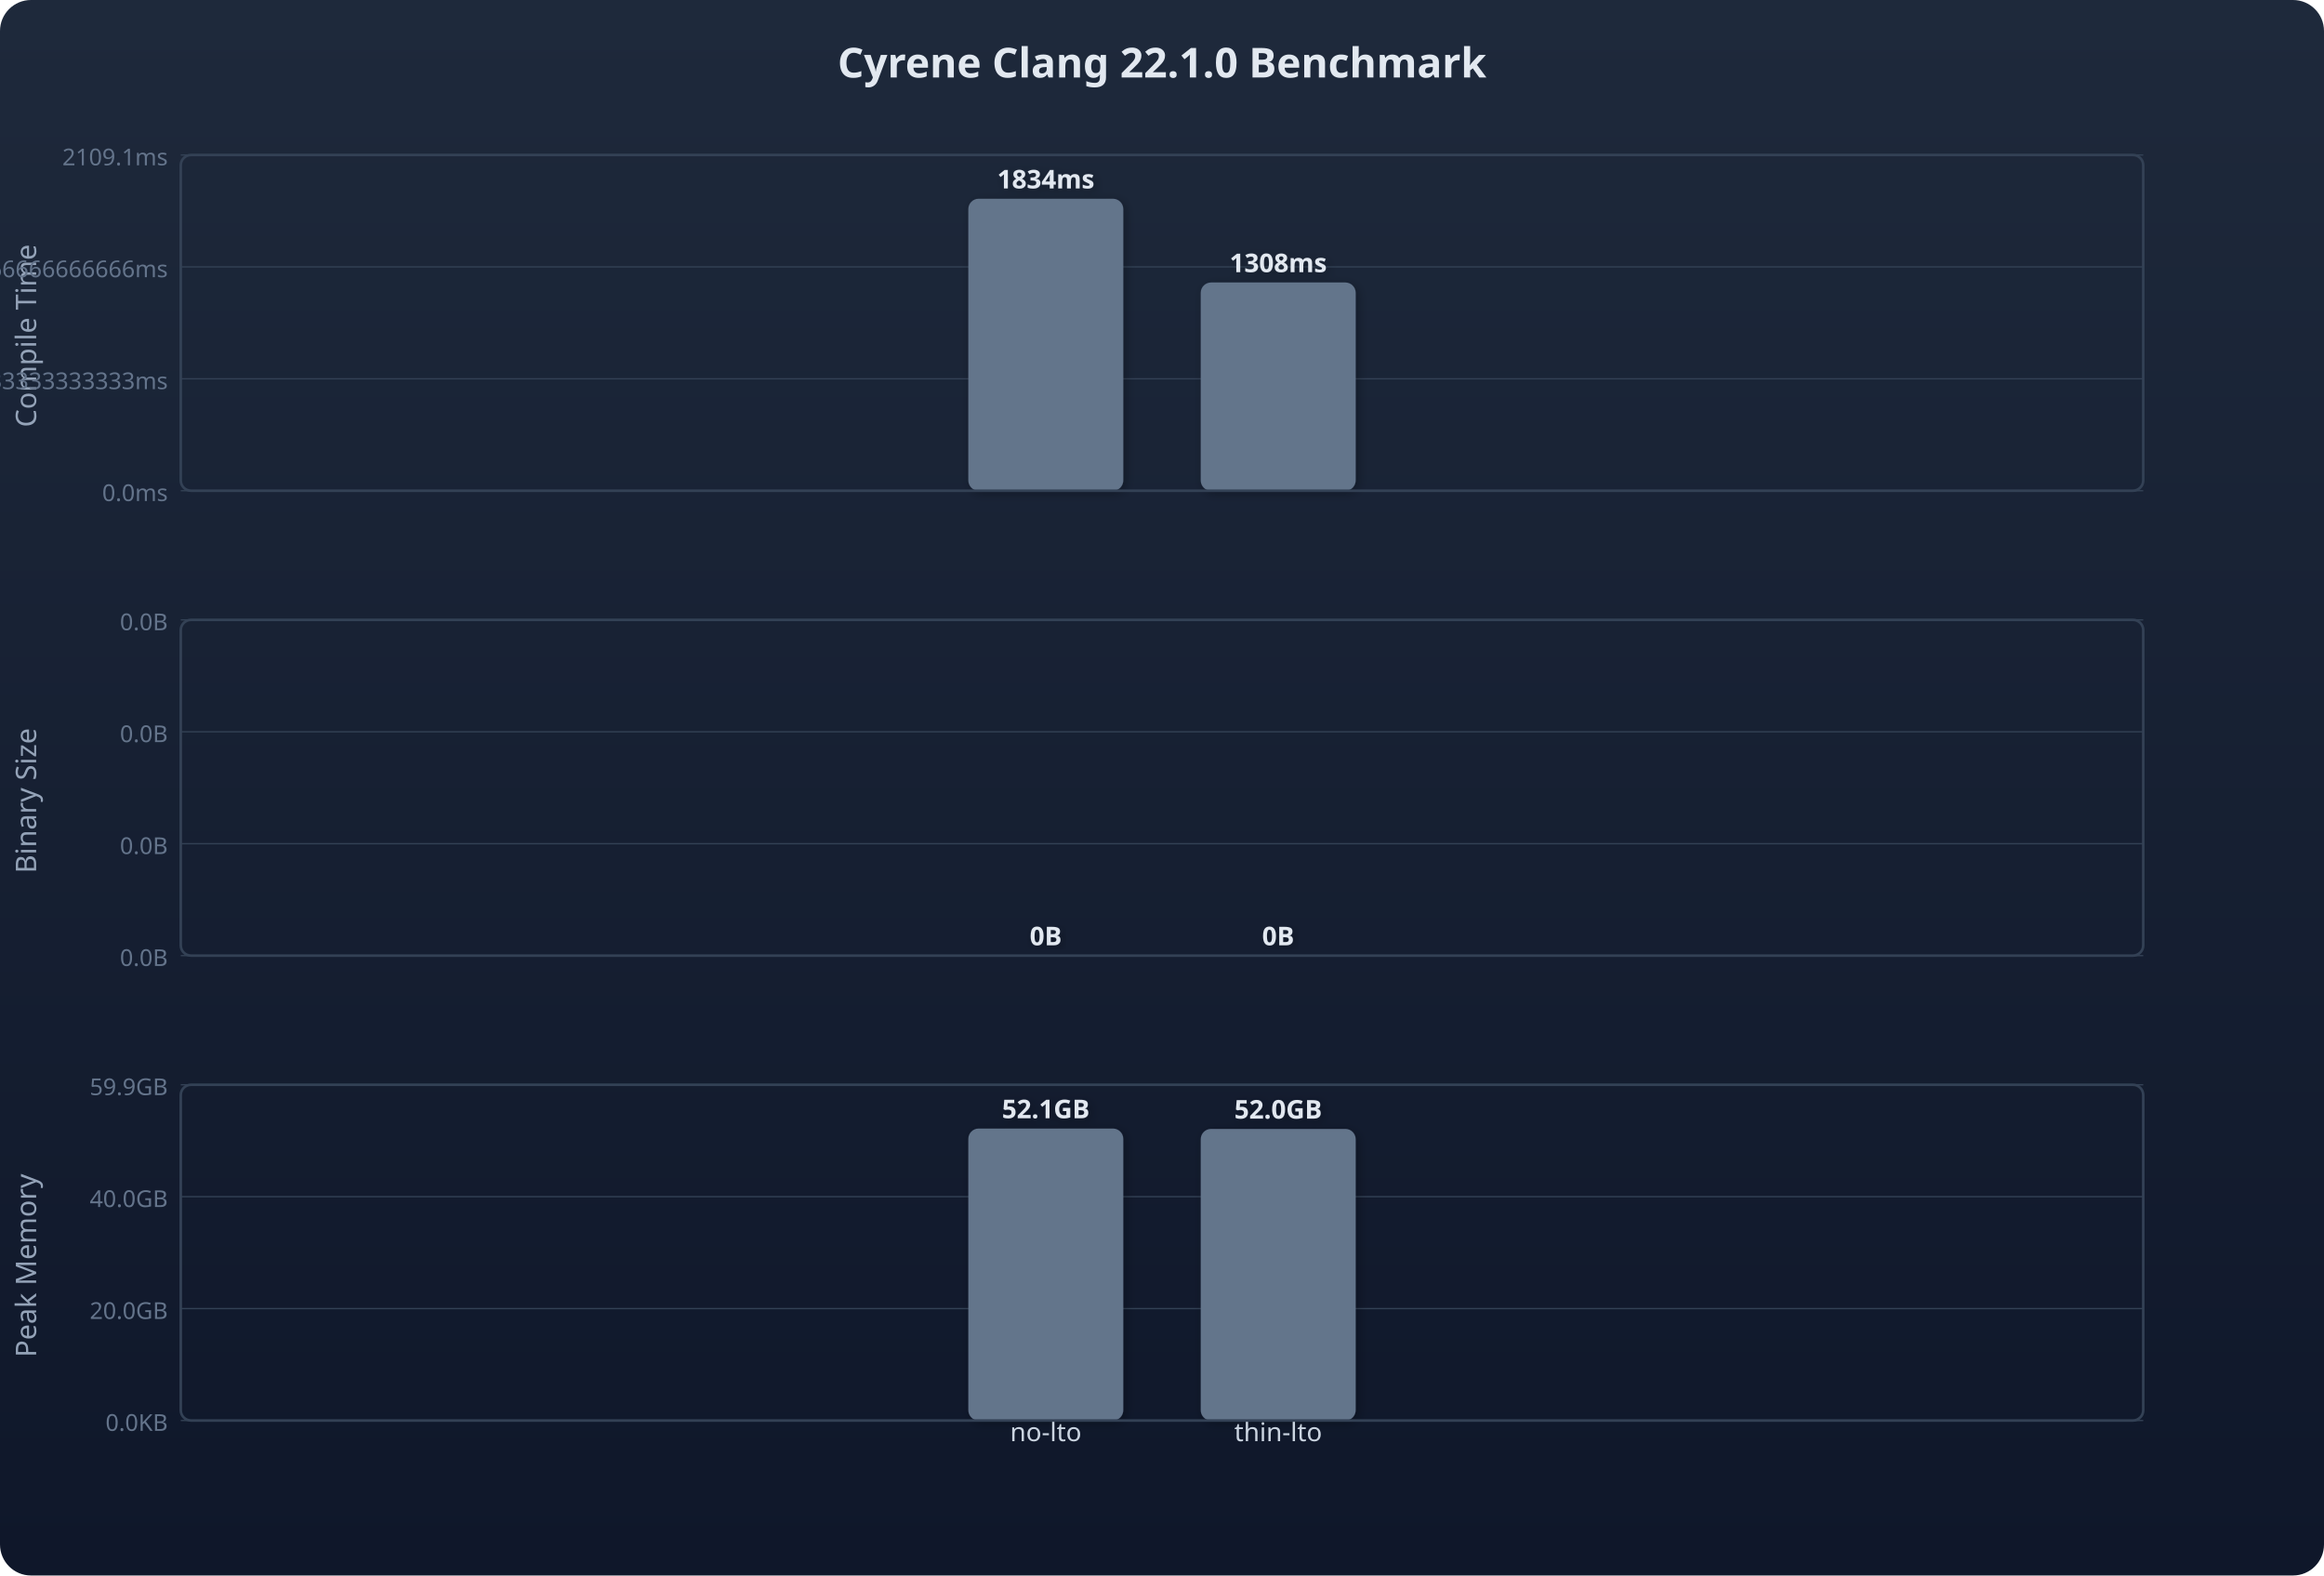
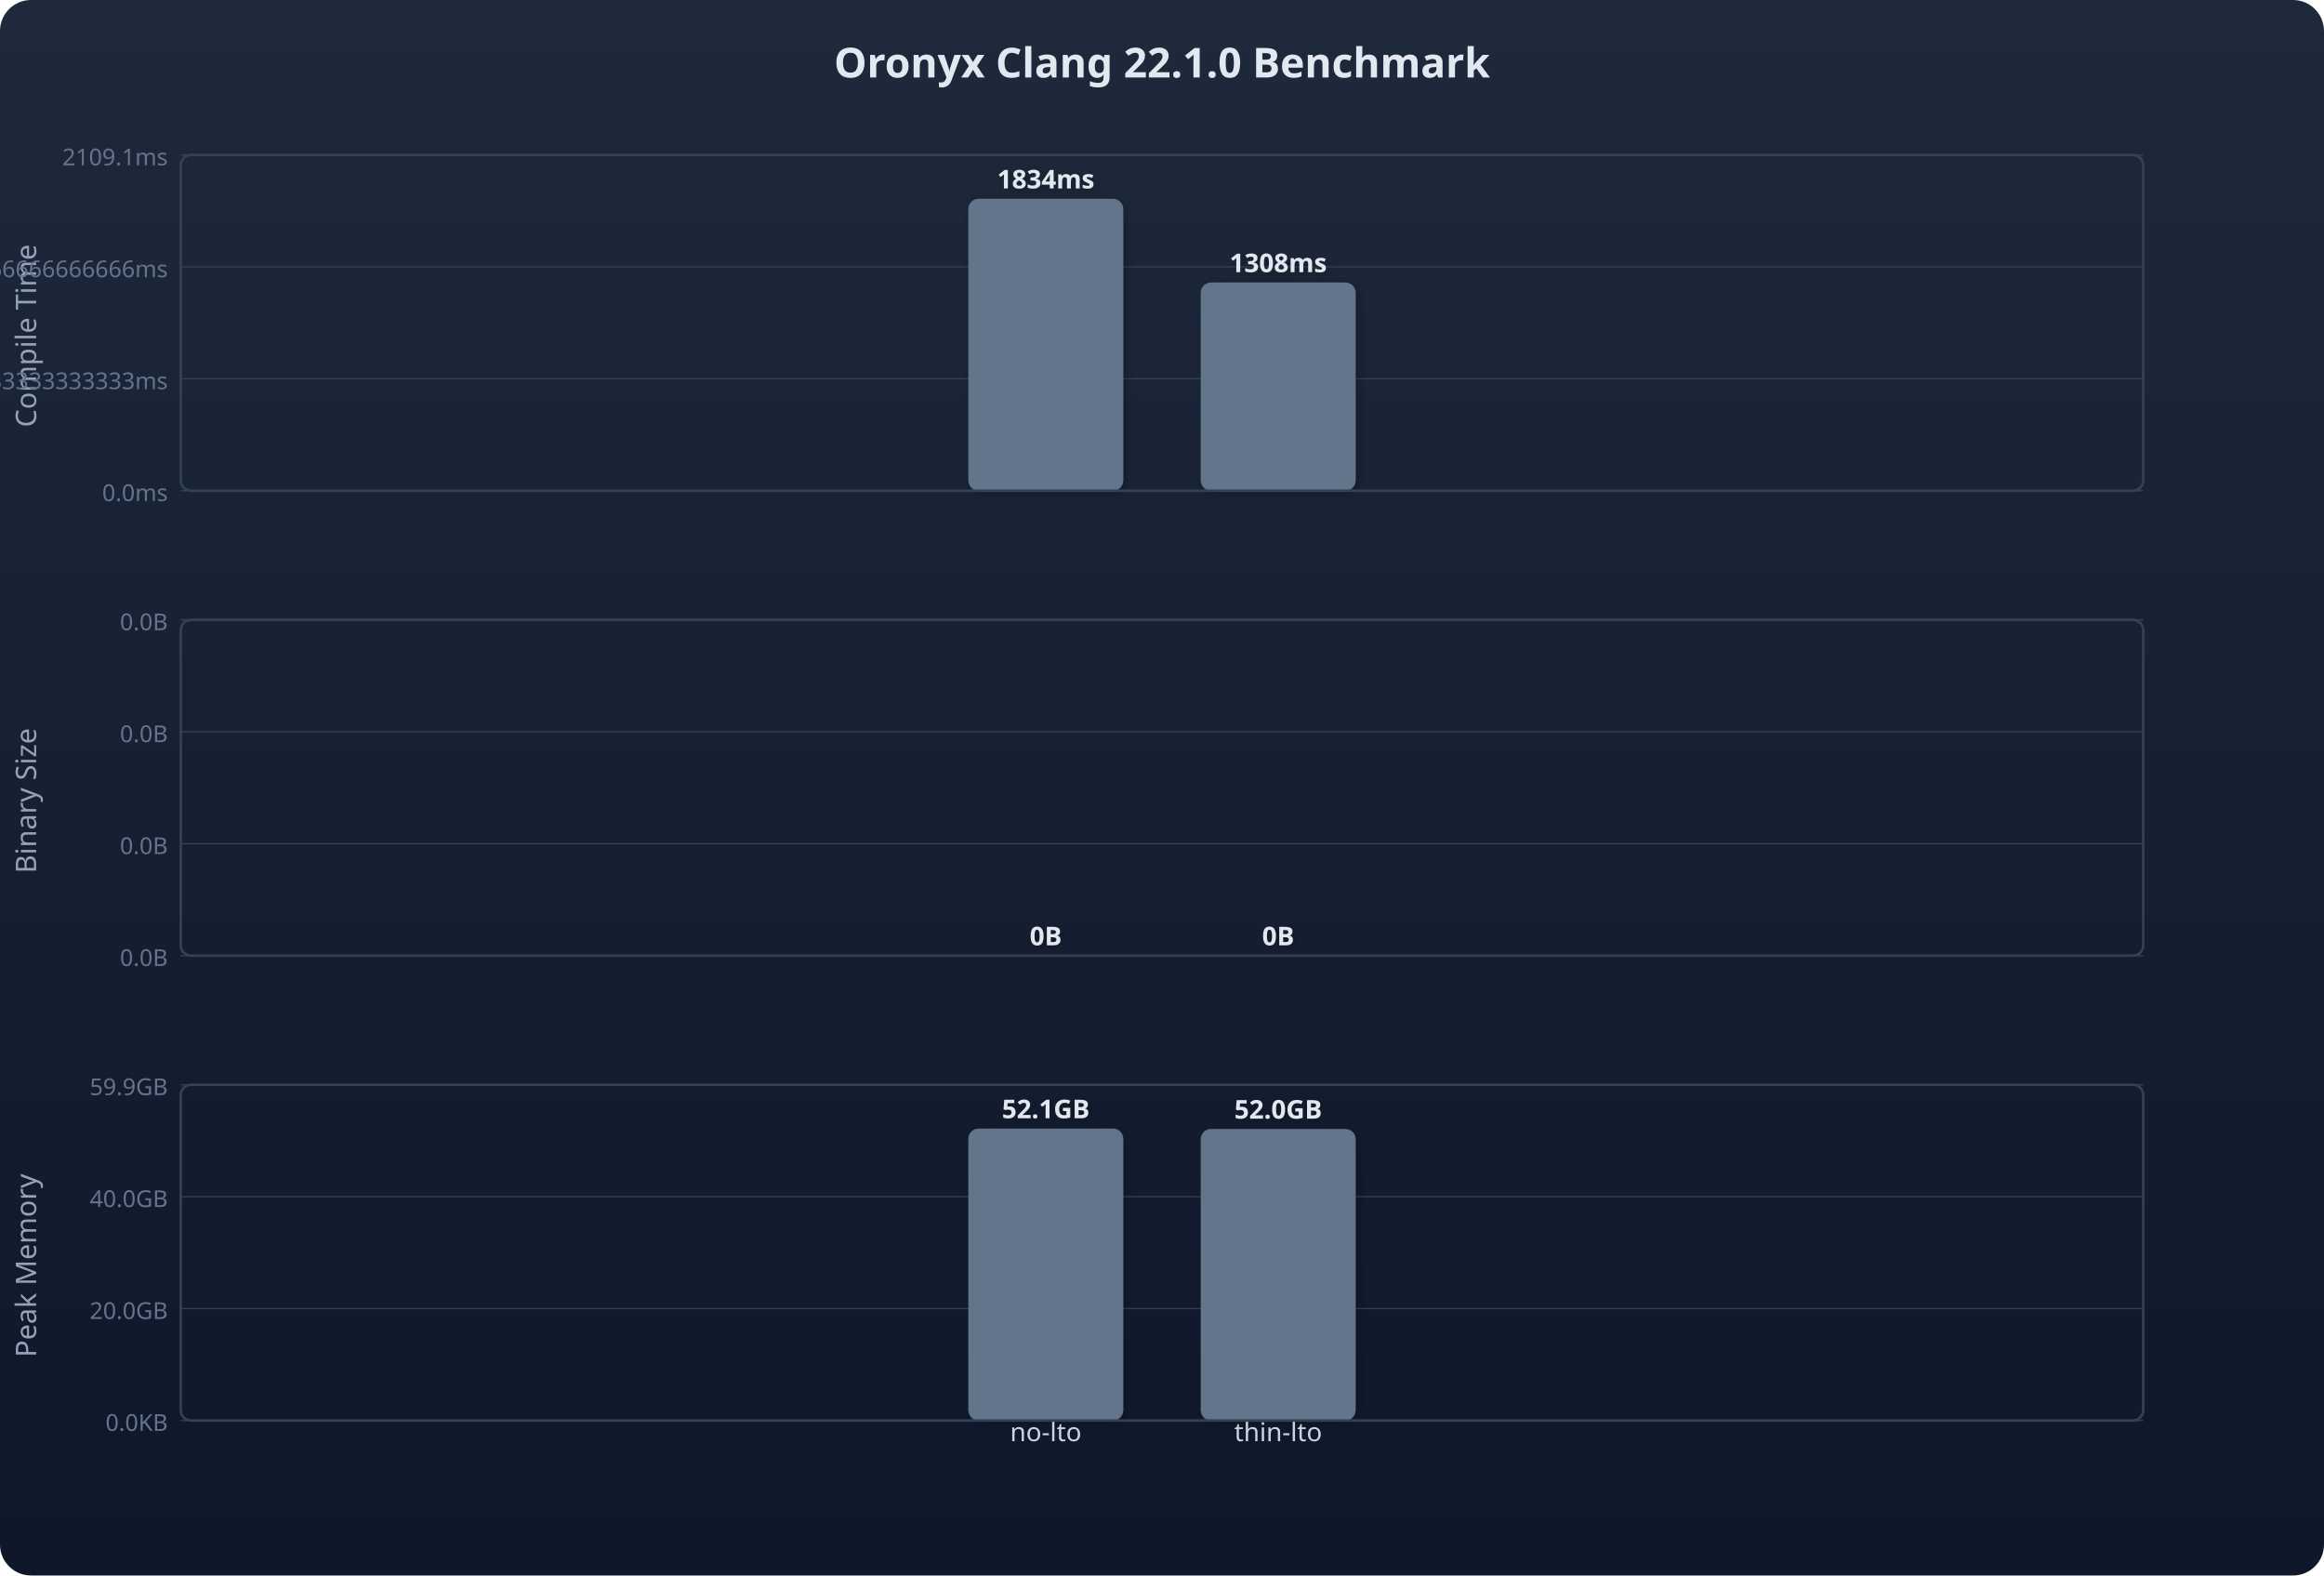
<svg xmlns="http://www.w3.org/2000/svg" viewBox="0 0 900 610">
  <defs>
    <linearGradient id="bg" x1="0%" y1="0%" x2="0%" y2="100%">
      <stop offset="0%" style="stop-color:#1e293b" />
      <stop offset="100%" style="stop-color:#0f172a" />
    </linearGradient>
    <filter id="shadow" x="-20%" y="-20%" width="140%" height="140%">
      <feDropShadow dx="1" dy="1" stdDeviation="2" flood-opacity="0.3" />
    </filter>
  </defs>
  <rect width="900" height="610" fill="url(#bg)" rx="12" />
  <text x="450" y="30" text-anchor="middle" fill="#e2e8f0" font-family="system-ui, sans-serif" font-size="16" font-weight="bold">
-   Cyrene Clang 22.1.0 Benchmark
+   Oronyx Clang 22.1.0 Benchmark
</text>
  <text x="14" y="130" text-anchor="middle" fill="#94a3b8" font-family="system-ui, sans-serif" font-size="11" transform="rotate(-90,14,130)">Compile Time</text>
  <line x1="70" y1="190.0" x2="830" y2="190.0" stroke="#334155" stroke-width="0.5" />
  <text x="65" y="194.0" text-anchor="end" fill="#64748b" font-family="system-ui, sans-serif" font-size="9">0.0ms</text>
  <line x1="70" y1="146.667" x2="830" y2="146.667" stroke="#334155" stroke-width="0.5" />
  <text x="65" y="150.667" text-anchor="end" fill="#64748b" font-family="system-ui, sans-serif" font-size="9">703.0333333333333ms</text>
  <line x1="70" y1="103.333" x2="830" y2="103.333" stroke="#334155" stroke-width="0.5" />
  <text x="65" y="107.333" text-anchor="end" fill="#64748b" font-family="system-ui, sans-serif" font-size="9">1406.0666666666666ms</text>
  <line x1="70" y1="60.0" x2="830" y2="60.0" stroke="#334155" stroke-width="0.5" />
  <text x="65" y="64.0" text-anchor="end" fill="#64748b" font-family="system-ui, sans-serif" font-size="9">2109.1ms</text>
  <g filter="url(#shadow)">
    <rect x="375.0" y="76.957" width="60" height="113.043" fill="#64748b" rx="4" />
    <text x="405.0" y="72.957" text-anchor="middle" fill="#e2e8f0" font-family="system-ui, sans-serif" font-size="10" font-weight="bold">1834ms</text>
  </g>
  <g filter="url(#shadow)">
    <rect x="465.0" y="109.378" width="60" height="80.622" fill="#64748b" rx="4" />
    <text x="495.0" y="105.378" text-anchor="middle" fill="#e2e8f0" font-family="system-ui, sans-serif" font-size="10" font-weight="bold">1308ms</text>
  </g>
  <rect x="70" y="60" width="760" height="130" fill="none" stroke="#334155" stroke-width="1" rx="4" />
  <text x="14" y="310" text-anchor="middle" fill="#94a3b8" font-family="system-ui, sans-serif" font-size="11" transform="rotate(-90,14,310)">Binary Size</text>
  <line x1="70" y1="370.0" x2="830" y2="370.0" stroke="#334155" stroke-width="0.5" />
  <text x="65" y="374.0" text-anchor="end" fill="#64748b" font-family="system-ui, sans-serif" font-size="9">0.0B</text>
  <line x1="70" y1="326.667" x2="830" y2="326.667" stroke="#334155" stroke-width="0.5" />
  <text x="65" y="330.667" text-anchor="end" fill="#64748b" font-family="system-ui, sans-serif" font-size="9">0.0B</text>
  <line x1="70" y1="283.333" x2="830" y2="283.333" stroke="#334155" stroke-width="0.5" />
  <text x="65" y="287.333" text-anchor="end" fill="#64748b" font-family="system-ui, sans-serif" font-size="9">0.0B</text>
  <line x1="70" y1="240.0" x2="830" y2="240.0" stroke="#334155" stroke-width="0.5" />
  <text x="65" y="244.0" text-anchor="end" fill="#64748b" font-family="system-ui, sans-serif" font-size="9">0.0B</text>
  <g filter="url(#shadow)">
    <rect x="375.0" y="370" width="60" height="0" fill="#64748b" rx="4" />
    <text x="405.0" y="366" text-anchor="middle" fill="#e2e8f0" font-family="system-ui, sans-serif" font-size="10" font-weight="bold">0B</text>
  </g>
  <g filter="url(#shadow)">
    <rect x="465.0" y="370" width="60" height="0" fill="#64748b" rx="4" />
    <text x="495.0" y="366" text-anchor="middle" fill="#e2e8f0" font-family="system-ui, sans-serif" font-size="10" font-weight="bold">0B</text>
  </g>
  <rect x="70" y="240" width="760" height="130" fill="none" stroke="#334155" stroke-width="1" rx="4" />
  <text x="14" y="490" text-anchor="middle" fill="#94a3b8" font-family="system-ui, sans-serif" font-size="11" transform="rotate(-90,14,490)">Peak Memory</text>
  <line x1="70" y1="550.0" x2="830" y2="550.0" stroke="#334155" stroke-width="0.5" />
  <text x="65" y="554.0" text-anchor="end" fill="#64748b" font-family="system-ui, sans-serif" font-size="9">0.0KB</text>
  <line x1="70" y1="506.667" x2="830" y2="506.667" stroke="#334155" stroke-width="0.5" />
  <text x="65" y="510.667" text-anchor="end" fill="#64748b" font-family="system-ui, sans-serif" font-size="9">20.0GB</text>
  <line x1="70" y1="463.333" x2="830" y2="463.333" stroke="#334155" stroke-width="0.5" />
  <text x="65" y="467.333" text-anchor="end" fill="#64748b" font-family="system-ui, sans-serif" font-size="9">40.0GB</text>
  <line x1="70" y1="420.0" x2="830" y2="420.0" stroke="#334155" stroke-width="0.5" />
  <text x="65" y="424.0" text-anchor="end" fill="#64748b" font-family="system-ui, sans-serif" font-size="9">59.9GB</text>
  <g filter="url(#shadow)">
    <rect x="375.0" y="436.957" width="60" height="113.043" fill="#64748b" rx="4" />
    <text x="405.0" y="432.957" text-anchor="middle" fill="#e2e8f0" font-family="system-ui, sans-serif" font-size="10" font-weight="bold">52.1GB</text>
  </g>
  <text x="405.0" y="558" text-anchor="middle" fill="#cbd5e1" font-family="system-ui, sans-serif" font-size="10">no-lto</text>
  <g filter="url(#shadow)">
    <rect x="465.0" y="437.101" width="60" height="112.899" fill="#64748b" rx="4" />
    <text x="495.0" y="433.101" text-anchor="middle" fill="#e2e8f0" font-family="system-ui, sans-serif" font-size="10" font-weight="bold">52.0GB</text>
  </g>
  <text x="495.0" y="558" text-anchor="middle" fill="#cbd5e1" font-family="system-ui, sans-serif" font-size="10">thin-lto</text>
  <rect x="70" y="420" width="760" height="130" fill="none" stroke="#334155" stroke-width="1" rx="4" />
</svg>
